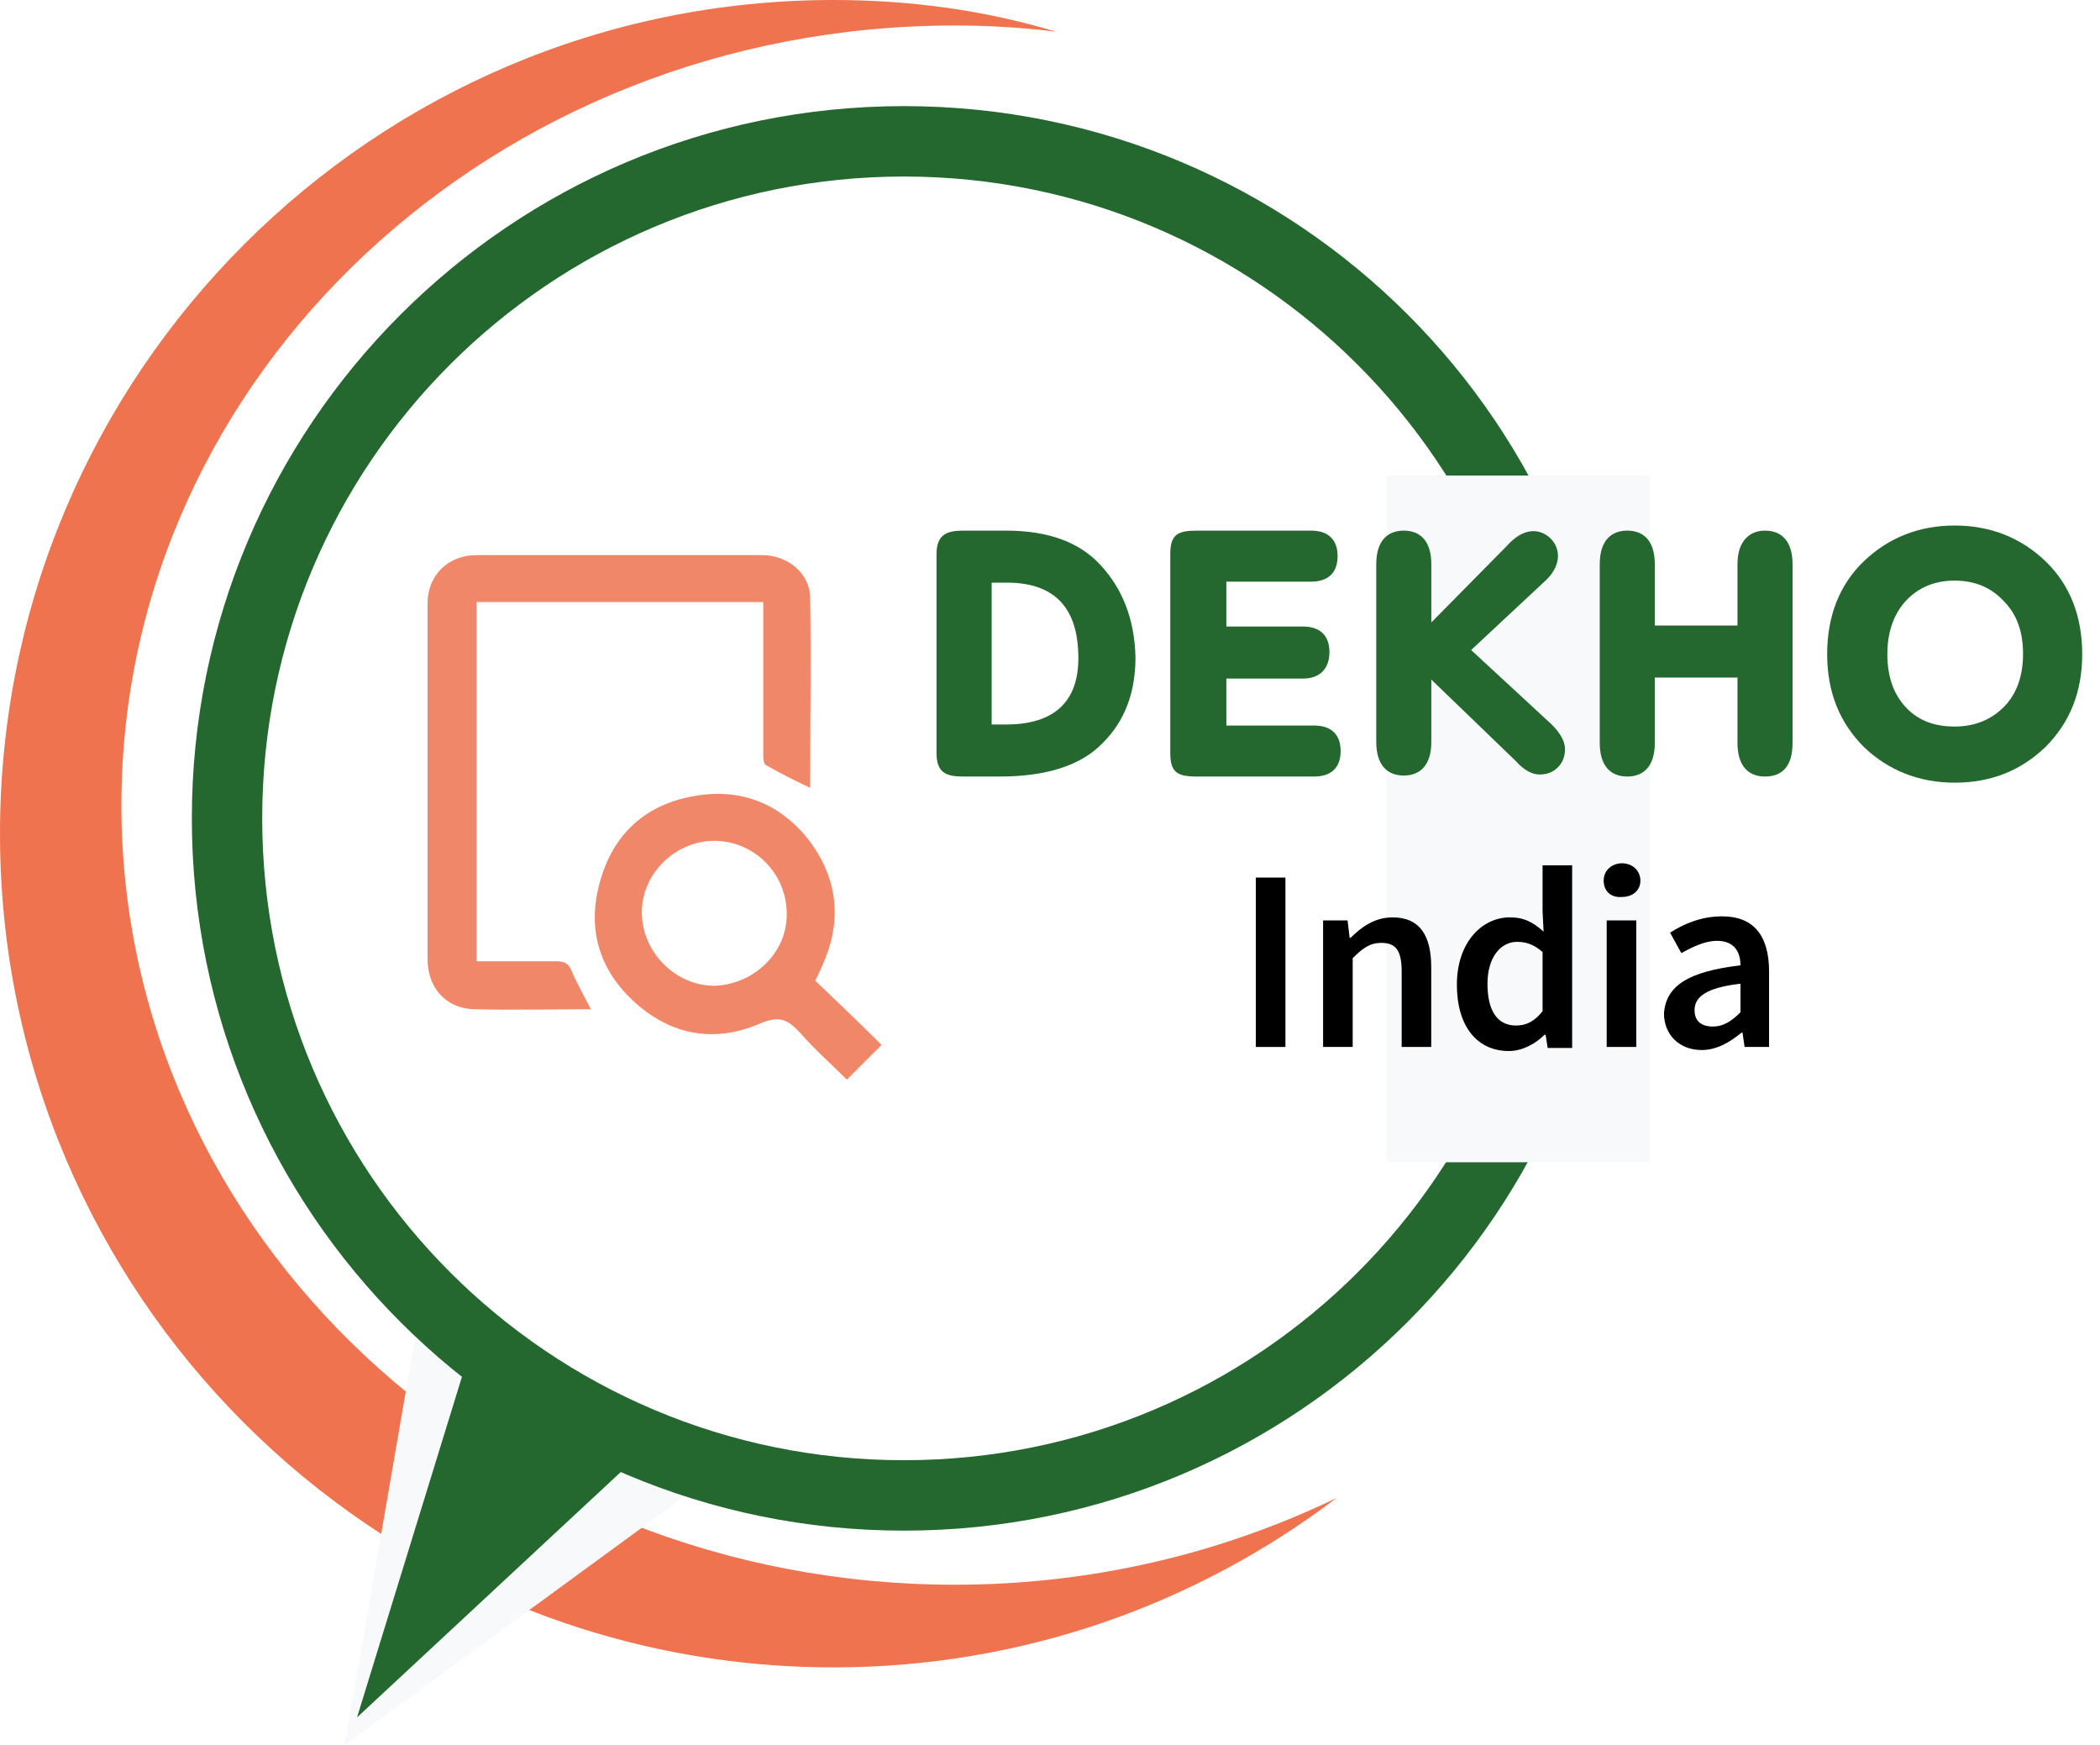
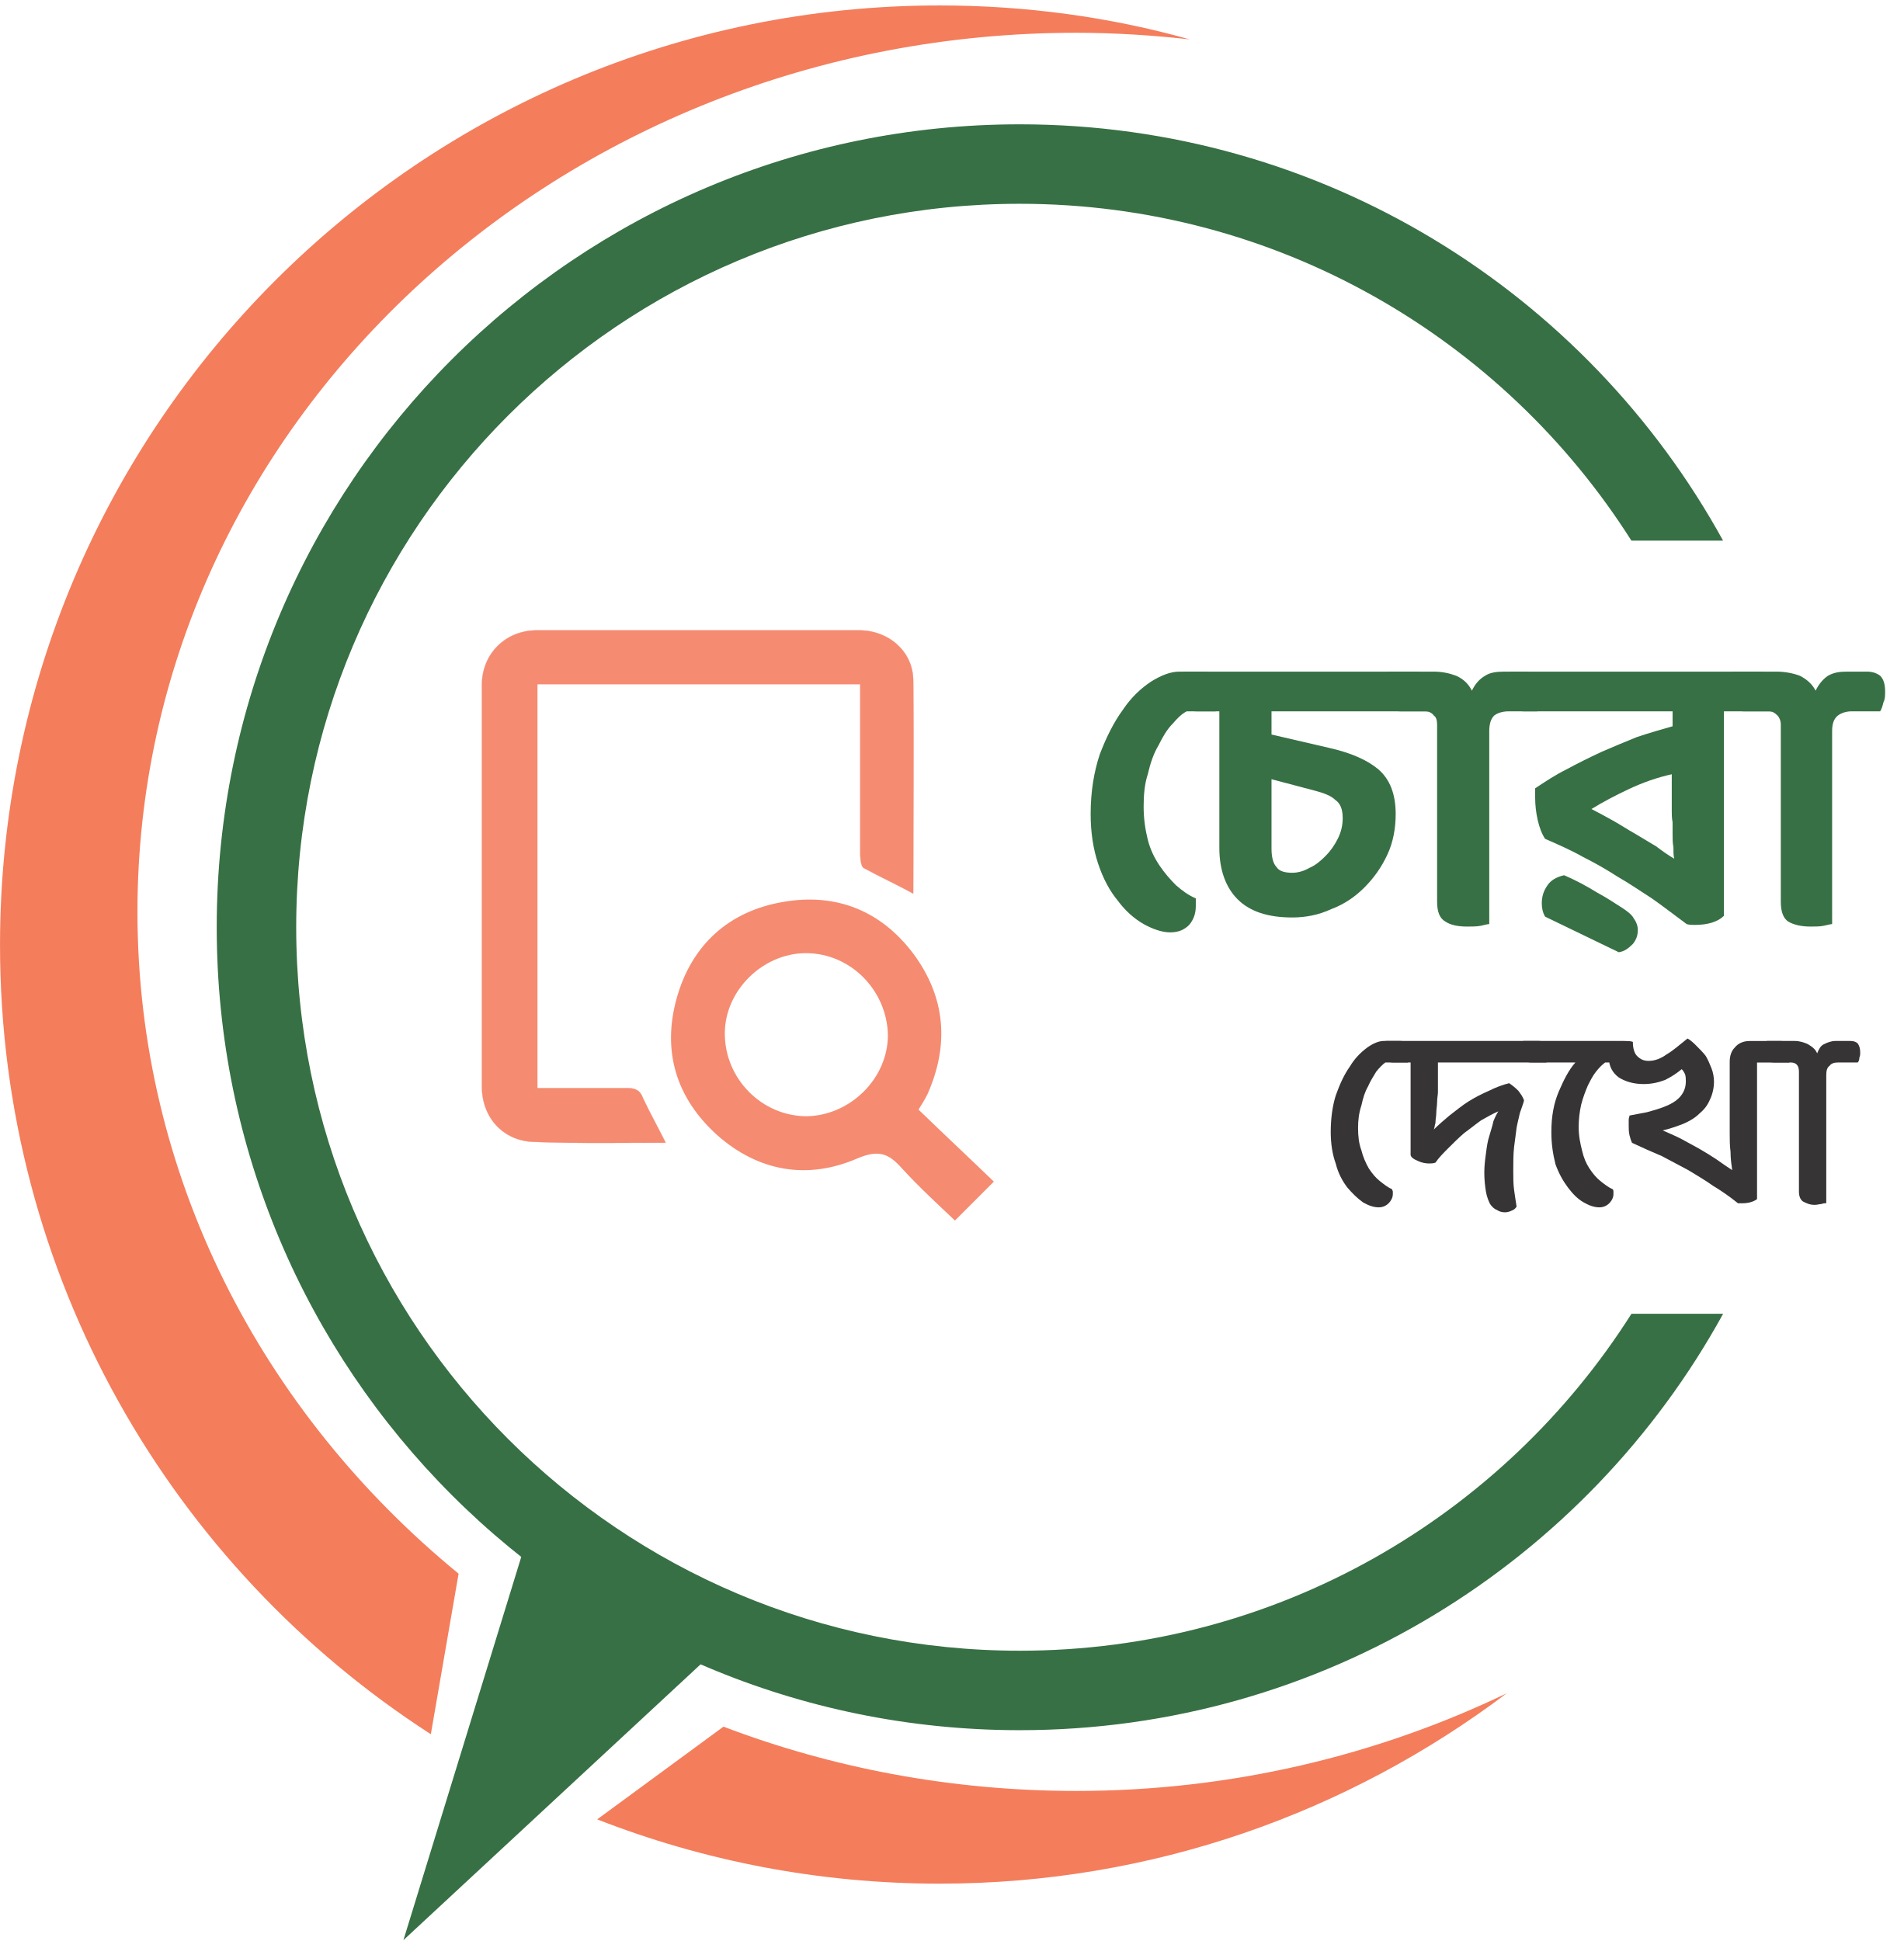
- <svg xmlns="http://www.w3.org/2000/svg" width="65" height="54" viewBox="0 0 65 54" fill="none">
-   <path d="M29.558 49.042C15.316 49.042 3.758 38.242 3.758 24.916C3.758 11.589 15.316 0.789 29.558 0.789C30.6 0.789 31.642 0.853 32.684 0.979C30.474 0.316 28.168 0 25.8 0C11.558 0 0 11.558 0 25.8C0 40.042 11.558 51.6 25.8 51.6C31.642 51.6 37.042 49.642 41.368 46.358C37.832 48.063 33.821 49.042 29.558 49.042Z" fill="#EE734E" />
-   <path d="M12.851 41.369L21.472 46.105L10.672 54L12.851 41.369Z" fill="#F8F9FA" />
-   <path d="M27.98 3.284C15.79 3.284 5.938 13.168 5.938 25.326C5.938 37.516 15.822 47.368 27.98 47.368C40.169 47.368 50.022 37.484 50.022 25.326C50.022 13.137 40.169 3.284 27.98 3.284ZM27.98 45.189C16.99 45.189 8.116 36.284 8.116 25.326C8.116 14.337 17.022 5.463 27.98 5.463C38.938 5.463 47.843 14.368 47.843 25.326C47.843 36.316 38.938 45.189 27.98 45.189Z" fill="#246830" />
-   <path d="M14.651 41.463L11.051 53.148L20.556 44.306L14.651 41.463Z" fill="#246830" />
-   <path d="M51.065 14.716H42.918V35.968H51.065V14.716Z" fill="#F8F9FA" />
-   <path fill-rule="evenodd" clip-rule="evenodd" d="M18.287 31.232C17.055 31.232 15.855 31.263 14.655 31.232C13.803 31.2 13.234 30.569 13.234 29.684C13.234 26.021 13.234 22.327 13.234 18.663C13.234 17.811 13.866 17.179 14.75 17.179C17.687 17.179 20.655 17.179 23.592 17.179C24.382 17.179 25.076 17.748 25.076 18.506C25.108 20.463 25.076 22.421 25.076 24.379C24.603 24.158 24.161 23.937 23.719 23.684C23.624 23.653 23.624 23.432 23.624 23.305C23.624 21.884 23.624 20.495 23.624 19.074C23.624 18.948 23.624 18.79 23.624 18.632C20.655 18.632 17.719 18.632 14.75 18.632C14.75 22.327 14.75 26.021 14.75 29.748C15.571 29.748 16.392 29.748 17.213 29.748C17.466 29.748 17.592 29.811 17.687 30.032C17.845 30.411 18.066 30.79 18.287 31.232Z" fill="#F18769" />
-   <path fill-rule="evenodd" clip-rule="evenodd" d="M25.234 30.348C25.929 31.011 26.623 31.674 27.287 32.337C26.908 32.716 26.592 33.032 26.213 33.411C25.771 32.969 25.234 32.495 24.76 31.958C24.381 31.548 24.129 31.421 23.529 31.674C22.139 32.274 20.813 32.053 19.676 31.043C18.539 30.032 18.16 28.737 18.571 27.285C18.981 25.8 19.992 24.885 21.508 24.632C22.96 24.379 24.192 24.885 25.076 26.053C25.96 27.253 26.055 28.548 25.455 29.874C25.392 30.032 25.329 30.158 25.234 30.348ZM24.35 28.264C24.35 27.032 23.339 26.021 22.108 26.021C20.908 26.021 19.866 27.032 19.866 28.232C19.866 29.463 20.908 30.506 22.108 30.506C23.339 30.474 24.381 29.463 24.35 28.264Z" fill="#F18769" />
-   <path d="M29.809 24.031C29.273 24.031 28.988 23.905 28.988 23.305V17.147C28.988 16.547 29.304 16.421 29.809 16.421H31.136C32.43 16.421 33.409 16.768 34.072 17.495C34.736 18.221 35.115 19.137 35.146 20.337C35.146 21.41 34.83 22.295 34.136 22.989C33.472 23.684 32.399 24.031 30.946 24.031H29.809ZM30.694 22.421H31.136C32.651 22.421 33.378 21.695 33.378 20.368C33.378 18.852 32.683 18.031 31.167 18.031H30.694V22.421Z" fill="#246830" />
-   <path d="M37.959 22.453H40.675C41.212 22.453 41.496 22.737 41.496 23.242C41.496 23.779 41.181 24.031 40.675 24.031H37.044C36.444 24.031 36.223 23.905 36.223 23.305V17.147C36.223 16.547 36.444 16.421 37.044 16.421H40.581C41.117 16.421 41.402 16.705 41.402 17.21C41.402 17.747 41.086 18 40.581 18H37.959V19.389H40.328C40.865 19.389 41.149 19.674 41.149 20.179C41.149 20.716 40.833 21 40.328 21H37.959V22.453Z" fill="#246830" />
-   <path d="M44.303 21.031V22.958C44.303 23.716 43.924 24 43.45 24C42.945 24 42.598 23.684 42.598 22.958V17.463C42.598 16.737 42.945 16.421 43.45 16.421C43.956 16.421 44.303 16.737 44.303 17.463V19.263L46.64 16.895C47.145 16.326 47.619 16.358 47.934 16.61C48.282 16.895 48.377 17.431 47.871 17.937L45.535 20.116L48.029 22.421C48.313 22.705 48.44 22.958 48.44 23.179C48.44 23.4 48.377 23.589 48.219 23.747C48.061 23.905 47.871 23.968 47.65 23.968C47.429 23.968 47.177 23.842 46.924 23.558L44.303 21.031Z" fill="#246830" />
-   <path d="M51.221 20.968V22.989C51.221 23.747 50.842 24.031 50.368 24.031C49.863 24.031 49.516 23.716 49.516 22.989V17.463C49.516 16.737 49.863 16.421 50.368 16.421C50.873 16.421 51.221 16.737 51.221 17.463V19.358H53.779V17.463C53.779 16.737 54.158 16.421 54.631 16.421C55.137 16.421 55.484 16.737 55.484 17.463V22.989C55.484 23.747 55.137 24.031 54.631 24.031C54.126 24.031 53.779 23.716 53.779 22.989V20.968H51.221Z" fill="#246830" />
-   <path d="M60.502 24.221C59.397 24.221 58.449 23.842 57.691 23.116C56.934 22.358 56.555 21.411 56.555 20.242C56.555 19.074 56.934 18.095 57.691 17.368C58.449 16.642 59.397 16.263 60.502 16.263C61.607 16.263 62.555 16.642 63.313 17.368C64.07 18.095 64.449 19.074 64.449 20.242C64.449 21.411 64.07 22.358 63.313 23.116C62.555 23.842 61.639 24.221 60.502 24.221ZM60.502 22.484C61.134 22.484 61.639 22.263 62.018 21.884C62.428 21.474 62.618 20.905 62.618 20.242C62.618 19.547 62.428 19.011 62.018 18.6C61.639 18.189 61.134 17.968 60.502 17.968C59.87 17.968 59.365 18.189 58.986 18.6C58.607 19.011 58.418 19.579 58.418 20.242C58.418 20.937 58.607 21.474 58.986 21.884C59.365 22.295 59.87 22.484 60.502 22.484Z" fill="#246830" />
-   <path d="M38.871 27.158H39.787V32.4H38.871V27.158Z" fill="black" />
-   <path d="M40.953 28.484H41.711L41.774 29.021H41.806C42.153 28.674 42.564 28.39 43.1 28.39C43.953 28.39 44.3 28.958 44.3 29.937V32.4H43.385V30.063C43.385 29.4 43.195 29.179 42.753 29.179C42.406 29.179 42.185 29.337 41.869 29.653V32.4H40.953V28.484Z" fill="black" />
-   <path d="M46.736 28.389C47.178 28.389 47.462 28.547 47.778 28.831L47.746 28.2V26.779H48.662V32.431H47.904L47.841 32.021H47.809C47.525 32.305 47.115 32.526 46.704 32.526C45.725 32.526 45.094 31.768 45.094 30.474C45.094 29.147 45.883 28.389 46.736 28.389ZM46.925 31.737C47.241 31.737 47.494 31.61 47.746 31.295V29.463C47.462 29.21 47.209 29.147 46.957 29.147C46.452 29.147 46.041 29.621 46.041 30.442C46.041 31.295 46.357 31.737 46.925 31.737Z" fill="black" />
-   <path d="M49.637 27.253C49.637 26.937 49.889 26.716 50.205 26.716C50.521 26.716 50.774 26.937 50.774 27.253C50.774 27.569 50.521 27.758 50.205 27.758C49.858 27.79 49.637 27.569 49.637 27.253ZM49.731 28.484H50.647V32.4H49.731V28.484Z" fill="black" />
-   <path d="M53.872 29.874C53.872 29.463 53.683 29.116 53.146 29.116C52.767 29.116 52.388 29.305 52.041 29.495L51.693 28.863C52.136 28.579 52.672 28.358 53.304 28.358C54.283 28.358 54.757 28.958 54.757 30.063V32.4H53.999L53.935 31.958H53.904C53.556 32.242 53.146 32.495 52.672 32.495C51.978 32.495 51.504 32.021 51.504 31.358C51.567 30.505 52.262 30.063 53.872 29.874ZM53.02 31.768C53.336 31.768 53.588 31.61 53.872 31.326V30.442C52.799 30.568 52.451 30.853 52.451 31.263C52.451 31.61 52.672 31.768 53.02 31.768Z" fill="black" />
+ <svg xmlns="http://www.w3.org/2000/svg" width="101" height="103" viewBox="0 0 101 103" fill="none">
+   <path fill-rule="evenodd" clip-rule="evenodd" d="M38.386 91.626C44.166 93.825 50.485 95.037 57.105 95.037C65.319 95.037 73.094 93.148 79.946 89.854C71.556 96.179 61.146 99.957 49.857 99.957C43.445 99.957 37.317 98.747 31.687 96.545L38.386 91.626ZM24.332 83.507C13.891 74.953 7.293 62.385 7.293 48.388C7.293 22.647 29.607 1.739 57.105 1.739C59.125 1.739 61.146 1.87 63.122 2.09C58.906 0.904 54.425 0.289 49.857 0.289C22.315 0.289 0.001 22.603 0.001 50.145C0.001 67.708 9.104 83.157 22.859 92.027L24.332 83.507Z" fill="#F47D5C" />
+   <path d="M28.346 80.376L21.405 102.954L39.766 85.911L28.346 80.376Z" fill="#377044" />
+   <path fill-rule="evenodd" clip-rule="evenodd" d="M15.716 49.205C15.716 70.421 32.891 87.596 54.107 87.596C67.75 87.596 79.751 80.464 86.562 69.716H91.426C84.185 82.891 70.184 91.813 54.107 91.813C30.563 91.813 11.499 72.749 11.499 49.205C11.499 25.66 30.563 6.597 54.107 6.597C70.182 6.597 84.181 15.517 91.423 28.689H86.559C79.748 17.943 67.748 10.814 54.107 10.814C32.891 10.814 15.716 27.989 15.716 49.205Z" fill="#377044" />
+   <path fill-rule="evenodd" clip-rule="evenodd" d="M35.32 60.639C32.948 60.639 30.664 60.683 28.336 60.595C26.71 60.551 25.568 59.322 25.568 57.652C25.568 50.536 25.568 43.42 25.568 36.348C25.568 34.679 26.842 33.449 28.468 33.449C34.178 33.449 39.888 33.449 45.599 33.449C47.136 33.449 48.41 34.547 48.454 36.041C48.498 39.819 48.454 43.596 48.454 47.418C47.575 46.934 46.697 46.539 45.818 46.056C45.686 45.968 45.642 45.573 45.642 45.309C45.642 42.586 45.642 39.862 45.642 37.139V36.304H28.511V57.74C30.093 57.74 31.674 57.74 33.255 57.74C33.695 57.74 33.958 57.828 34.134 58.311C34.485 59.058 34.881 59.761 35.32 60.639Z" fill="#F58B71" />
+   <path fill-rule="evenodd" clip-rule="evenodd" d="M35.32 60.639C32.948 60.639 30.664 60.683 28.336 60.595C26.71 60.551 25.568 59.322 25.568 57.652C25.568 50.536 25.568 43.42 25.568 36.348C25.568 34.679 26.842 33.449 28.468 33.449C34.178 33.449 39.888 33.449 45.599 33.449C47.136 33.449 48.41 34.547 48.454 36.041C48.498 39.819 48.454 43.596 48.454 47.418C47.575 46.934 46.697 46.539 45.818 46.056C45.686 45.968 45.642 45.573 45.642 45.309C45.642 42.586 45.642 39.862 45.642 37.139V36.304H28.511V57.74C30.093 57.74 31.674 57.74 33.255 57.74C33.695 57.74 33.958 57.828 34.134 58.311C34.485 59.058 34.881 59.761 35.32 60.639Z" stroke="#F58B71" stroke-width="0.012" />
+   <path d="M62.964 37.748C62.7 37.88 62.48 38.099 62.217 38.407C61.909 38.715 61.69 39.11 61.47 39.549C61.206 39.988 61.031 40.515 60.899 41.086C60.723 41.614 60.679 42.228 60.679 42.8C60.679 43.458 60.767 44.029 60.899 44.557C61.031 45.084 61.251 45.523 61.514 45.918C61.778 46.314 62.085 46.665 62.392 46.972C62.744 47.28 63.051 47.5 63.447 47.675C63.447 47.763 63.447 47.807 63.447 47.895C63.447 47.939 63.447 48.027 63.447 48.071C63.447 48.51 63.315 48.817 63.095 49.081C62.832 49.344 62.524 49.476 62.085 49.476C61.646 49.476 61.163 49.301 60.679 49.037C60.152 48.73 59.713 48.334 59.318 47.807C58.879 47.28 58.527 46.621 58.264 45.83C58 45.04 57.868 44.161 57.868 43.195C57.868 42.009 58.044 40.955 58.351 40.032C58.703 39.11 59.098 38.319 59.581 37.66C60.02 37.001 60.548 36.518 61.075 36.167C61.646 35.815 62.129 35.64 62.568 35.64H63.798C64.106 35.64 64.325 35.727 64.501 35.859C64.677 36.035 64.764 36.298 64.764 36.694C64.764 36.913 64.721 37.089 64.677 37.265C64.633 37.441 64.589 37.616 64.501 37.748H62.964Z" fill="#377044" />
+   <path d="M67.464 37.748V38.978L70.495 39.681C71.68 39.944 72.559 40.34 73.13 40.823C73.745 41.35 74.052 42.141 74.052 43.195C74.052 43.942 73.921 44.688 73.613 45.347C73.306 46.006 72.91 46.577 72.383 47.104C71.9 47.587 71.329 47.983 70.626 48.246C69.967 48.554 69.265 48.686 68.562 48.686C67.288 48.686 66.322 48.378 65.663 47.719C65.048 47.104 64.696 46.182 64.696 44.996V37.748H63.51C63.203 37.748 62.983 37.66 62.807 37.484C62.632 37.309 62.544 37.045 62.544 36.65C62.544 36.474 62.588 36.255 62.632 36.079C62.676 35.903 62.764 35.727 62.807 35.64H75.063C75.37 35.64 75.59 35.727 75.766 35.859C75.941 36.035 76.029 36.298 76.029 36.694C76.029 36.913 75.985 37.089 75.941 37.265C75.897 37.441 75.853 37.616 75.766 37.748H67.464ZM67.464 41.35V45.04C67.464 45.479 67.552 45.83 67.727 46.006C67.859 46.226 68.166 46.314 68.562 46.314C68.869 46.314 69.177 46.226 69.484 46.05C69.792 45.918 70.055 45.699 70.319 45.435C70.582 45.172 70.802 44.864 70.978 44.513C71.153 44.161 71.241 43.81 71.241 43.414C71.241 42.931 71.109 42.624 70.846 42.448C70.626 42.228 70.275 42.097 69.792 41.965L67.464 41.35Z" fill="#377044" />
+   <path d="M74.317 37.748C74.053 37.748 73.834 37.66 73.658 37.484C73.482 37.309 73.394 37.045 73.394 36.65C73.394 36.474 73.394 36.255 73.482 36.079C73.526 35.903 73.57 35.727 73.658 35.64H76.074C76.513 35.64 76.909 35.727 77.26 35.859C77.655 36.035 77.919 36.298 78.095 36.65C78.27 36.298 78.49 36.035 78.797 35.859C79.061 35.684 79.412 35.64 79.808 35.64H80.862C81.126 35.64 81.389 35.727 81.565 35.859C81.74 36.035 81.784 36.298 81.784 36.694C81.784 36.913 81.784 37.089 81.74 37.265C81.697 37.441 81.609 37.616 81.565 37.748H80.027C79.72 37.748 79.456 37.836 79.281 37.968C79.105 38.143 79.017 38.407 79.017 38.802V49.037C78.929 49.037 78.754 49.081 78.578 49.125C78.358 49.169 78.095 49.169 77.831 49.169C77.348 49.169 76.953 49.081 76.689 48.905C76.382 48.73 76.25 48.378 76.25 47.851V38.451C76.25 38.231 76.206 38.056 76.074 37.968C75.986 37.836 75.811 37.748 75.635 37.748H74.317Z" fill="#377044" />
+   <path d="M91.468 37.748V48.598C91.16 48.905 90.633 49.081 89.93 49.081C89.798 49.081 89.623 49.081 89.491 49.037C88.832 48.554 88.217 48.071 87.646 47.675C87.031 47.28 86.46 46.885 85.845 46.533C85.23 46.138 84.615 45.786 84 45.479C83.385 45.128 82.682 44.82 81.98 44.513C81.804 44.249 81.672 43.898 81.584 43.502C81.496 43.107 81.452 42.712 81.452 42.316C81.452 42.228 81.452 42.141 81.452 42.053C81.452 41.965 81.452 41.877 81.452 41.833C81.98 41.482 82.507 41.13 83.122 40.823C83.693 40.515 84.308 40.208 84.966 39.901C85.582 39.637 86.196 39.373 86.855 39.11C87.514 38.89 88.129 38.715 88.744 38.539V37.748H80.881C80.574 37.748 80.354 37.66 80.179 37.484C80.003 37.309 79.915 37.045 79.915 36.65C79.915 36.474 79.959 36.255 80.003 36.079C80.047 35.903 80.135 35.727 80.179 35.64H93.312C93.62 35.64 93.84 35.727 94.015 35.859C94.191 36.035 94.279 36.298 94.279 36.694C94.279 36.913 94.235 37.089 94.191 37.265C94.147 37.441 94.103 37.616 94.015 37.748H91.468ZM81.98 48.642C81.848 48.422 81.804 48.158 81.804 47.939C81.804 47.587 81.892 47.28 82.111 46.972C82.287 46.709 82.594 46.533 82.99 46.445C83.605 46.709 84.176 47.016 84.747 47.368C85.318 47.675 85.757 47.983 86.109 48.202C86.372 48.378 86.592 48.554 86.68 48.73C86.811 48.905 86.899 49.125 86.899 49.344C86.899 49.652 86.811 49.872 86.636 50.091C86.416 50.311 86.196 50.487 85.889 50.531L81.98 48.642ZM88.7 41.086C87.909 41.262 87.163 41.526 86.416 41.877C85.669 42.228 85.01 42.58 84.439 42.931C84.791 43.107 85.186 43.327 85.582 43.546C85.977 43.766 86.372 44.029 86.767 44.249C87.119 44.469 87.514 44.688 87.866 44.908C88.217 45.172 88.525 45.391 88.832 45.567C88.788 45.391 88.788 45.215 88.788 44.952C88.744 44.732 88.744 44.513 88.744 44.293C88.744 44.073 88.744 43.854 88.744 43.634C88.7 43.414 88.7 43.195 88.7 43.063V41.086Z" fill="#377044" />
+   <path d="M92.553 37.748C92.246 37.748 92.026 37.66 91.85 37.484C91.675 37.309 91.587 37.045 91.587 36.65C91.587 36.474 91.631 36.255 91.675 36.079C91.763 35.903 91.806 35.727 91.894 35.64H94.266C94.706 35.64 95.145 35.727 95.496 35.859C95.848 36.035 96.155 36.298 96.331 36.65C96.507 36.298 96.726 36.035 96.99 35.859C97.297 35.684 97.605 35.64 98 35.64H99.054C99.362 35.64 99.581 35.727 99.757 35.859C99.933 36.035 100.021 36.298 100.021 36.694C100.021 36.913 100.021 37.089 99.933 37.265C99.889 37.441 99.845 37.616 99.757 37.748H98.22C97.956 37.748 97.693 37.836 97.517 37.968C97.297 38.143 97.209 38.407 97.209 38.802V49.037C97.122 49.037 96.99 49.081 96.77 49.125C96.55 49.169 96.331 49.169 96.067 49.169C95.584 49.169 95.189 49.081 94.881 48.905C94.618 48.73 94.486 48.378 94.486 47.851V38.451C94.486 38.231 94.398 38.056 94.31 37.968C94.178 37.836 94.047 37.748 93.871 37.748H92.553Z" fill="#377044" />
+   <path d="M73.505 56.381C73.374 56.469 73.198 56.645 73.022 56.864C72.891 57.084 72.715 57.348 72.583 57.655C72.407 57.963 72.32 58.27 72.232 58.666C72.1 59.061 72.056 59.456 72.056 59.852C72.056 60.291 72.1 60.686 72.232 61.038C72.32 61.389 72.451 61.696 72.627 62.004C72.803 62.267 72.978 62.487 73.198 62.663C73.418 62.838 73.637 63.014 73.857 63.102C73.857 63.146 73.901 63.19 73.901 63.234C73.901 63.278 73.901 63.322 73.901 63.365C73.901 63.541 73.813 63.717 73.681 63.849C73.549 63.98 73.374 64.068 73.154 64.068C72.891 64.068 72.627 63.98 72.32 63.805C72.012 63.585 71.749 63.322 71.485 63.014C71.221 62.663 71.002 62.267 70.87 61.74C70.694 61.257 70.606 60.686 70.606 60.071C70.606 59.368 70.694 58.709 70.87 58.138C71.09 57.523 71.309 57.04 71.617 56.601C71.88 56.162 72.188 55.854 72.539 55.591C72.847 55.371 73.154 55.239 73.418 55.239H74.296C74.648 55.239 74.823 55.459 74.823 55.854C74.823 55.942 74.779 56.03 74.779 56.118C74.736 56.25 74.736 56.337 74.692 56.381H73.505Z" fill="#373435" />
+   <path d="M76.294 56.381V57.963C76.294 58.094 76.25 58.27 76.25 58.49C76.25 58.666 76.206 58.885 76.206 59.061C76.206 59.236 76.162 59.412 76.162 59.588C76.118 59.72 76.118 59.852 76.074 59.939C76.338 59.676 76.601 59.456 76.909 59.193C77.26 58.929 77.567 58.666 77.919 58.446C78.27 58.226 78.622 58.05 79.017 57.875C79.368 57.699 79.72 57.567 80.071 57.48C80.203 57.567 80.379 57.699 80.554 57.875C80.686 58.05 80.818 58.226 80.862 58.402C80.818 58.578 80.73 58.797 80.642 59.061C80.598 59.28 80.51 59.588 80.467 59.852C80.423 60.159 80.379 60.51 80.335 60.862C80.291 61.257 80.291 61.652 80.291 62.136C80.291 62.487 80.291 62.838 80.335 63.146C80.379 63.453 80.423 63.761 80.467 64.024C80.423 64.112 80.335 64.2 80.203 64.244C80.115 64.288 79.983 64.332 79.852 64.332C79.676 64.332 79.544 64.288 79.412 64.2C79.281 64.156 79.149 64.024 79.061 63.893C78.973 63.717 78.885 63.497 78.841 63.234C78.797 62.97 78.754 62.619 78.754 62.224C78.754 61.872 78.797 61.521 78.841 61.213C78.885 60.862 78.929 60.554 79.017 60.291C79.105 59.983 79.193 59.72 79.237 59.5C79.325 59.28 79.412 59.105 79.5 58.973C79.193 59.105 78.885 59.28 78.578 59.456C78.27 59.676 78.007 59.895 77.699 60.115C77.392 60.379 77.128 60.642 76.865 60.906C76.601 61.169 76.338 61.433 76.162 61.696C76.03 61.74 75.942 61.74 75.811 61.74C75.635 61.74 75.415 61.696 75.239 61.608C75.02 61.521 74.888 61.433 74.844 61.301V56.381H73.922C73.57 56.381 73.394 56.206 73.394 55.81C73.394 55.722 73.439 55.591 73.439 55.503C73.482 55.415 73.482 55.327 73.526 55.239H81.653C82.004 55.239 82.18 55.459 82.18 55.854C82.18 55.942 82.136 56.03 82.136 56.118C82.092 56.25 82.092 56.337 82.048 56.381H76.294Z" fill="#373435" />
+   <path d="M82.312 60.071C82.312 59.236 82.444 58.534 82.707 57.919C82.971 57.304 83.234 56.777 83.586 56.381H81.258C80.906 56.381 80.731 56.206 80.731 55.81C80.731 55.722 80.731 55.591 80.731 55.503C80.774 55.415 80.818 55.327 80.818 55.239H86.133C86.485 55.239 86.66 55.459 86.66 55.854C86.66 55.942 86.66 56.03 86.617 56.118C86.617 56.25 86.573 56.337 86.529 56.381H85.167C84.991 56.513 84.859 56.645 84.684 56.864C84.508 57.084 84.376 57.348 84.245 57.611C84.113 57.919 83.981 58.27 83.893 58.621C83.805 59.017 83.761 59.412 83.761 59.807C83.761 60.291 83.849 60.686 83.937 61.038C84.025 61.433 84.157 61.74 84.332 62.004C84.508 62.267 84.684 62.487 84.903 62.663C85.123 62.838 85.343 63.014 85.562 63.102C85.606 63.146 85.606 63.19 85.606 63.234C85.606 63.278 85.606 63.322 85.606 63.365C85.606 63.541 85.518 63.717 85.387 63.849C85.255 63.98 85.079 64.068 84.859 64.068C84.596 64.068 84.332 63.98 84.025 63.805C83.717 63.629 83.454 63.365 83.19 63.014C82.927 62.663 82.707 62.267 82.531 61.784C82.4 61.257 82.312 60.73 82.312 60.071Z" fill="#373435" />
+   <path d="M92.215 63.852C91.775 63.5 91.336 63.193 90.897 62.929C90.458 62.622 90.018 62.358 89.579 62.095C89.096 61.831 88.657 61.611 88.174 61.348C87.646 61.128 87.163 60.909 86.592 60.645C86.548 60.557 86.504 60.425 86.46 60.25C86.416 60.074 86.416 59.898 86.416 59.723C86.416 59.635 86.416 59.503 86.416 59.415C86.416 59.327 86.46 59.239 86.46 59.196L87.383 59.02C88.042 58.844 88.569 58.668 88.92 58.405C89.272 58.141 89.447 57.79 89.447 57.395C89.447 57.263 89.447 57.131 89.403 56.999C89.36 56.911 89.316 56.824 89.228 56.736C88.964 56.955 88.701 57.131 88.349 57.307C87.998 57.438 87.646 57.526 87.207 57.526C86.68 57.526 86.241 57.395 85.889 57.175C85.538 56.911 85.362 56.56 85.362 56.121C85.362 55.813 85.45 55.593 85.626 55.462C85.802 55.286 86.021 55.242 86.241 55.242C86.373 55.242 86.504 55.242 86.636 55.286C86.636 55.638 86.724 55.901 86.856 56.033C87.031 56.209 87.207 56.296 87.471 56.296C87.822 56.296 88.13 56.165 88.437 55.945C88.745 55.769 89.096 55.462 89.535 55.11C89.711 55.198 89.887 55.374 90.018 55.506C90.194 55.681 90.37 55.857 90.502 56.033C90.633 56.252 90.721 56.472 90.809 56.692C90.897 56.911 90.941 57.175 90.941 57.395C90.941 57.746 90.853 58.097 90.721 58.361C90.59 58.668 90.414 58.888 90.15 59.108C89.931 59.327 89.623 59.503 89.316 59.635C88.964 59.767 88.613 59.898 88.218 59.986C88.525 60.118 88.832 60.25 89.184 60.425C89.491 60.601 89.843 60.777 90.15 60.953C90.458 61.128 90.809 61.348 91.073 61.523C91.38 61.743 91.644 61.919 91.907 62.095C91.863 61.787 91.819 61.48 91.819 61.128C91.775 60.777 91.775 60.469 91.775 60.162V56.34C91.775 56.033 91.863 55.769 92.039 55.593C92.215 55.374 92.478 55.242 92.83 55.242H94.499C94.85 55.242 95.026 55.462 95.026 55.857C95.026 55.945 95.026 56.033 95.026 56.121C94.982 56.252 94.938 56.34 94.938 56.384H93.225V63.632C93.049 63.764 92.786 63.852 92.434 63.852C92.347 63.852 92.303 63.852 92.215 63.852Z" fill="#373435" />
+   <path d="M94.131 56.381C93.779 56.381 93.603 56.206 93.603 55.81C93.603 55.722 93.603 55.591 93.647 55.503C93.647 55.415 93.691 55.327 93.735 55.239H95.229C95.492 55.239 95.756 55.327 95.932 55.415C96.151 55.547 96.327 55.678 96.415 55.898C96.503 55.678 96.591 55.503 96.766 55.415C96.942 55.327 97.162 55.239 97.381 55.239H98.172C98.347 55.239 98.479 55.283 98.567 55.371C98.655 55.503 98.699 55.635 98.699 55.854C98.699 55.942 98.699 56.03 98.655 56.118C98.655 56.25 98.611 56.337 98.567 56.381H97.513C97.337 56.381 97.162 56.425 97.074 56.557C96.942 56.645 96.898 56.821 96.898 57.04V63.849C96.81 63.849 96.766 63.849 96.634 63.893C96.546 63.893 96.415 63.937 96.283 63.937C96.019 63.937 95.844 63.849 95.668 63.761C95.536 63.673 95.448 63.497 95.448 63.234V56.864C95.448 56.557 95.317 56.381 95.009 56.381H94.131Z" fill="#373435" />
+   <path fill-rule="evenodd" clip-rule="evenodd" d="M47.11 54.929C47.066 52.557 45.133 50.58 42.761 50.58C40.477 50.58 38.457 52.557 38.457 54.841C38.457 57.257 40.433 59.234 42.805 59.234C45.133 59.19 47.11 57.213 47.11 54.929ZM48.735 58.882C50.097 60.2 51.459 61.474 52.733 62.704C52.03 63.407 51.371 64.065 50.668 64.768C49.79 63.934 48.779 63.011 47.857 62.001C47.154 61.21 46.627 60.991 45.485 61.474C42.849 62.616 40.258 62.177 38.061 60.244C35.865 58.267 35.118 55.763 35.909 52.952C36.7 50.141 38.676 48.34 41.575 47.857C44.387 47.374 46.759 48.34 48.472 50.624C50.185 52.952 50.361 55.456 49.218 58.048C49.087 58.311 48.955 58.531 48.735 58.882Z" fill="#F58B71" />
</svg>
